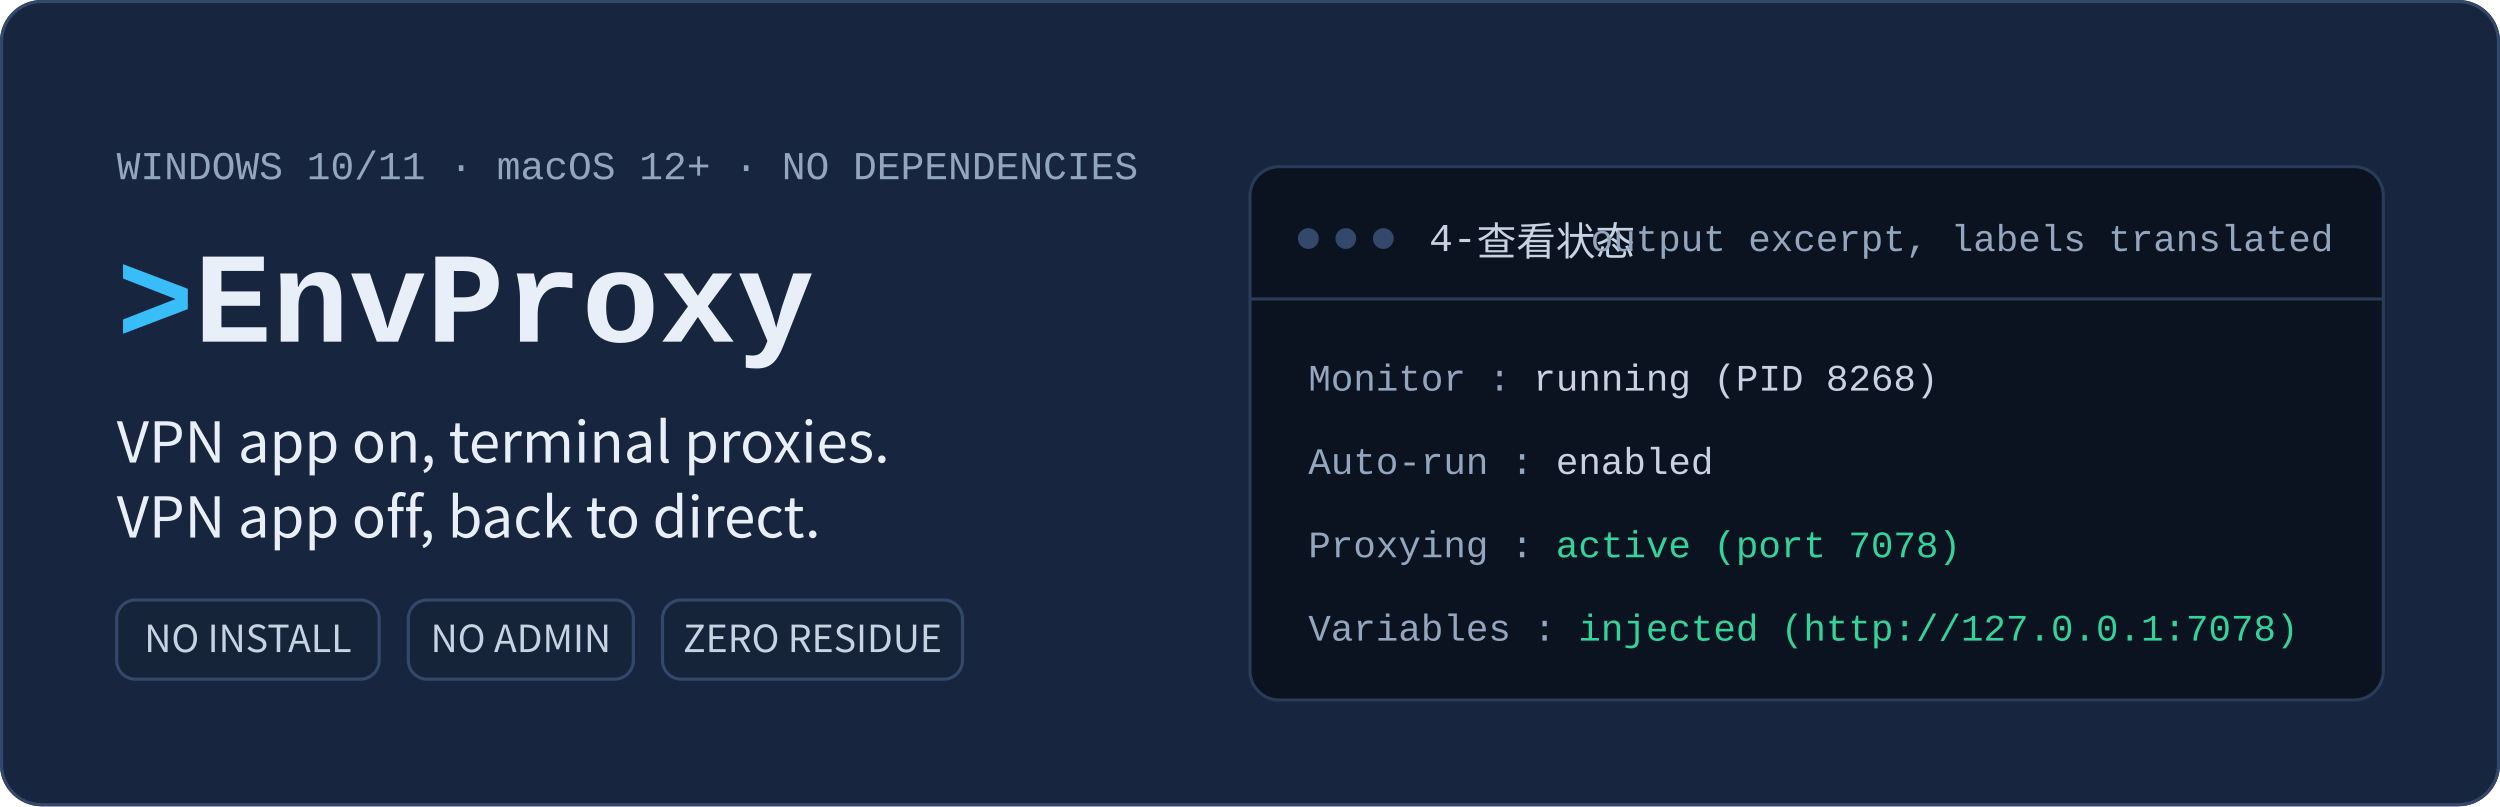
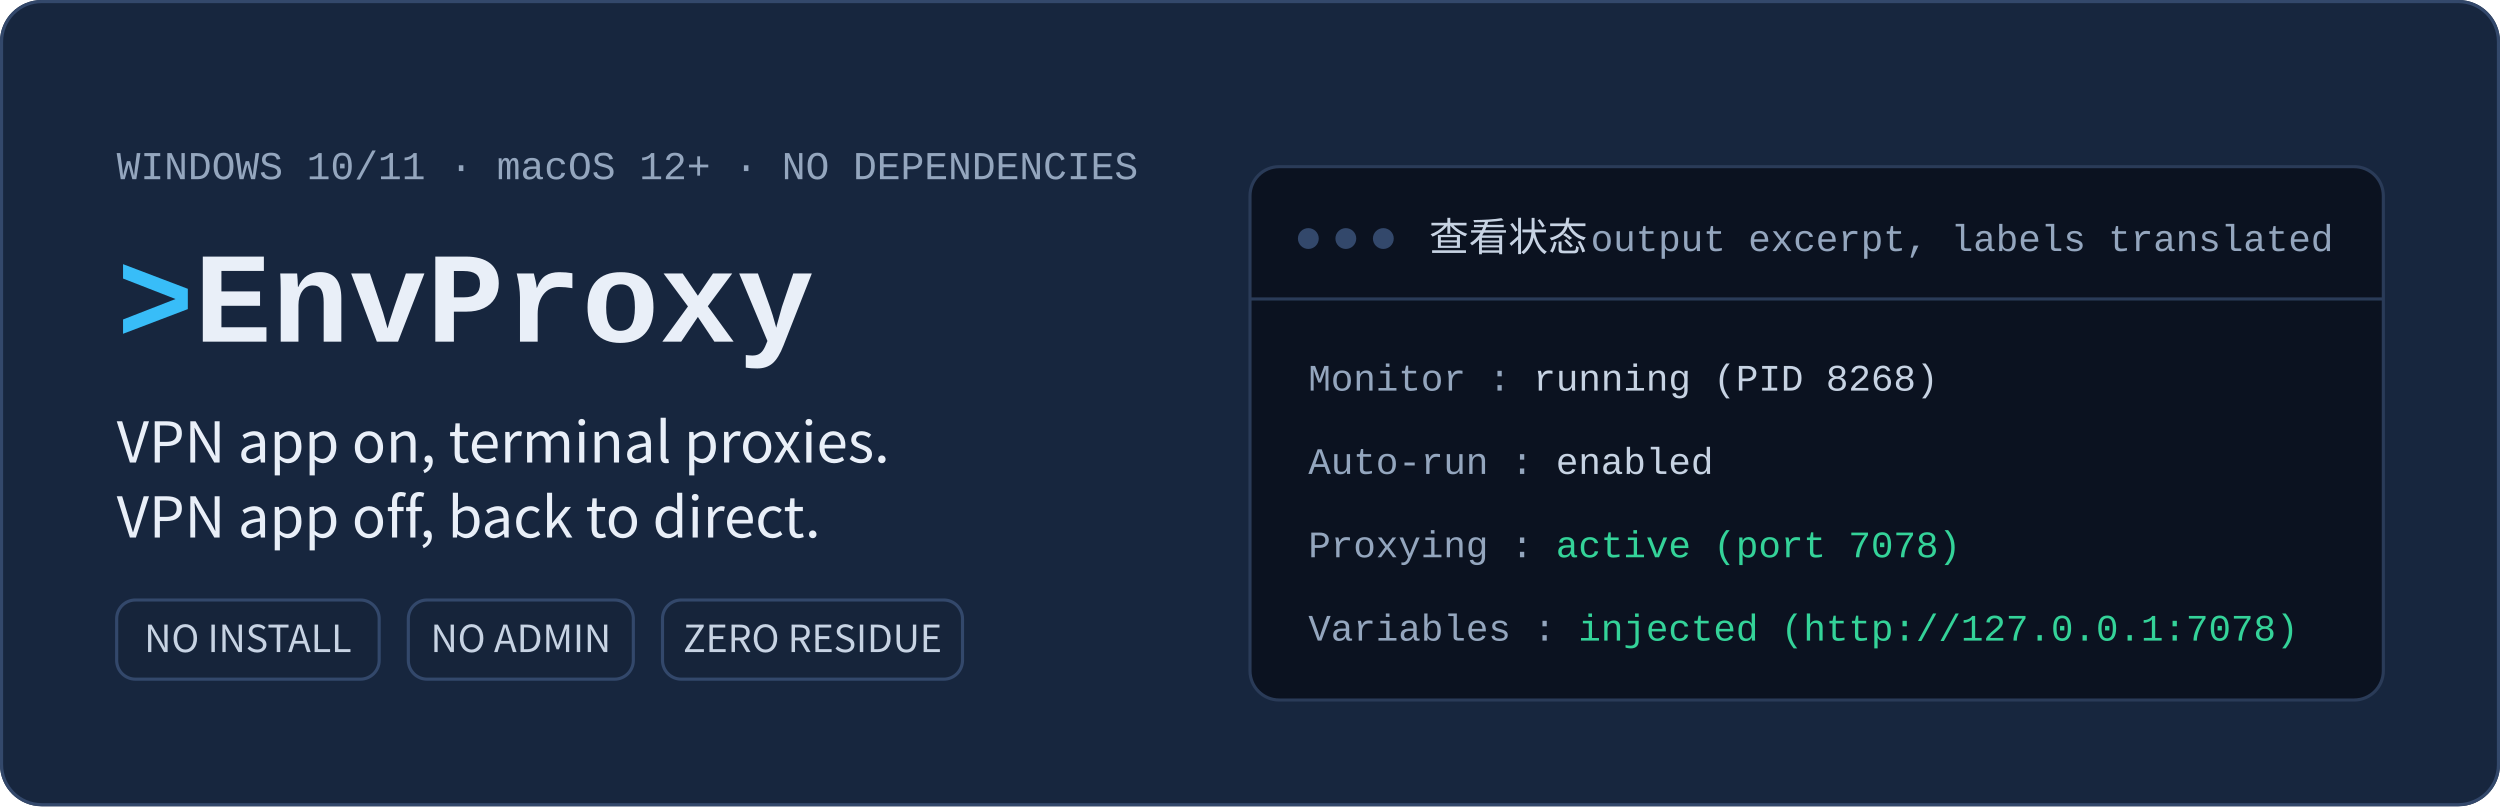
<svg xmlns="http://www.w3.org/2000/svg" width="1200" height="387" viewBox="0 0 1200 387" role="img" aria-labelledby="heroTitle heroDesc">
  <rect width="1200" height="387" rx="20" fill="#17263E" />
  <rect x="0.75" y="0.75" width="1198.5" height="385.5" rx="19.25" fill="none" stroke="#33486B" stroke-width="1.5" />
  <g id="title-block" font-family="-apple-system, BlinkMacSystemFont, 'Segoe UI', 'PingFang SC', 'Noto Sans CJK SC', sans-serif">
    <text x="56" y="86" font-family="ui-monospace, SFMono-Regular, Menlo, Consolas, 'Liberation Mono', monospace" font-size="19" fill="#94A6BE">WINDOWS 10/11 · macOS 12+ · NO DEPENDENCIES</text>
    <text x="56" y="164" font-family="ui-monospace, SFMono-Regular, Menlo, Consolas, 'Liberation Mono', monospace" font-size="62" font-weight="700" fill="#E9EFF8">
      <tspan fill="#38BDF8">&gt; </tspan>EnvProxy</text>
    <text x="56" y="222" font-size="27" fill="#E9EFF8">VPN app on, terminal proxies.</text>
    <text x="56" y="258" font-size="27" fill="#E9EFF8">VPN app off, back to direct.</text>
    <g id="chips" font-size="18" fill="#C7D3E3">
      <rect x="56" y="288" width="126" height="38" rx="9" fill="#16243A" stroke="#33486B" stroke-width="1.5" />
      <text x="119" y="313" text-anchor="middle">NO INSTALL</text>
      <rect x="196" y="288" width="108" height="38" rx="9" fill="#16243A" stroke="#33486B" stroke-width="1.5" />
      <text x="250" y="313" text-anchor="middle">NO ADMIN</text>
      <rect x="318" y="288" width="144" height="38" rx="9" fill="#16243A" stroke="#33486B" stroke-width="1.5" />
      <text x="390" y="313" text-anchor="middle">ZERO RESIDUE</text>
    </g>
  </g>
  <g id="project-proof">
    <rect x="600" y="80" width="544" height="256" rx="14" fill="#0B1220" stroke="#2A3B58" stroke-width="1.5" />
    <g id="card-header" font-family="ui-monospace, SFMono-Regular, Menlo, Consolas, 'Liberation Mono', monospace">
      <circle cx="628" cy="114.5" r="5" fill="#33486B" />
      <circle cx="646" cy="114.5" r="5" fill="#33486B" />
      <circle cx="664" cy="114.5" r="5" fill="#33486B" />
-       <text x="686" y="120.5" font-size="19" fill="#C7D3E3">4-查看状态</text>
+       <text x="686" y="120.5" font-size="19" fill="#C7D3E3">查看状态</text>
      <text x="1120" y="120.5" font-size="18" fill="#94A6BE" text-anchor="end">output excerpt, labels translated</text>
    </g>
    <line x1="600" y1="143.5" x2="1144" y2="143.5" stroke="#2A3B58" stroke-width="1.5" />
    <g id="card-body" font-family="ui-monospace, SFMono-Regular, Menlo, Consolas, 'Liberation Mono', monospace" font-size="18" fill="#94A6BE">
      <text x="628" y="187.5">Monitor   : <tspan fill="#C7D3E3">running (PID 8268)</tspan>
      </text>
      <text x="628" y="227.5">Auto-run  : <tspan fill="#C7D3E3">enabled</tspan>
      </text>
      <text x="628" y="267.5">Proxying  : <tspan fill="#34D399">active (port 7078)</tspan>
      </text>
      <text x="628" y="307.5">Variables : <tspan fill="#34D399">injected (http://127.0.0.1:7078)</tspan>
      </text>
    </g>
  </g>
</svg>
